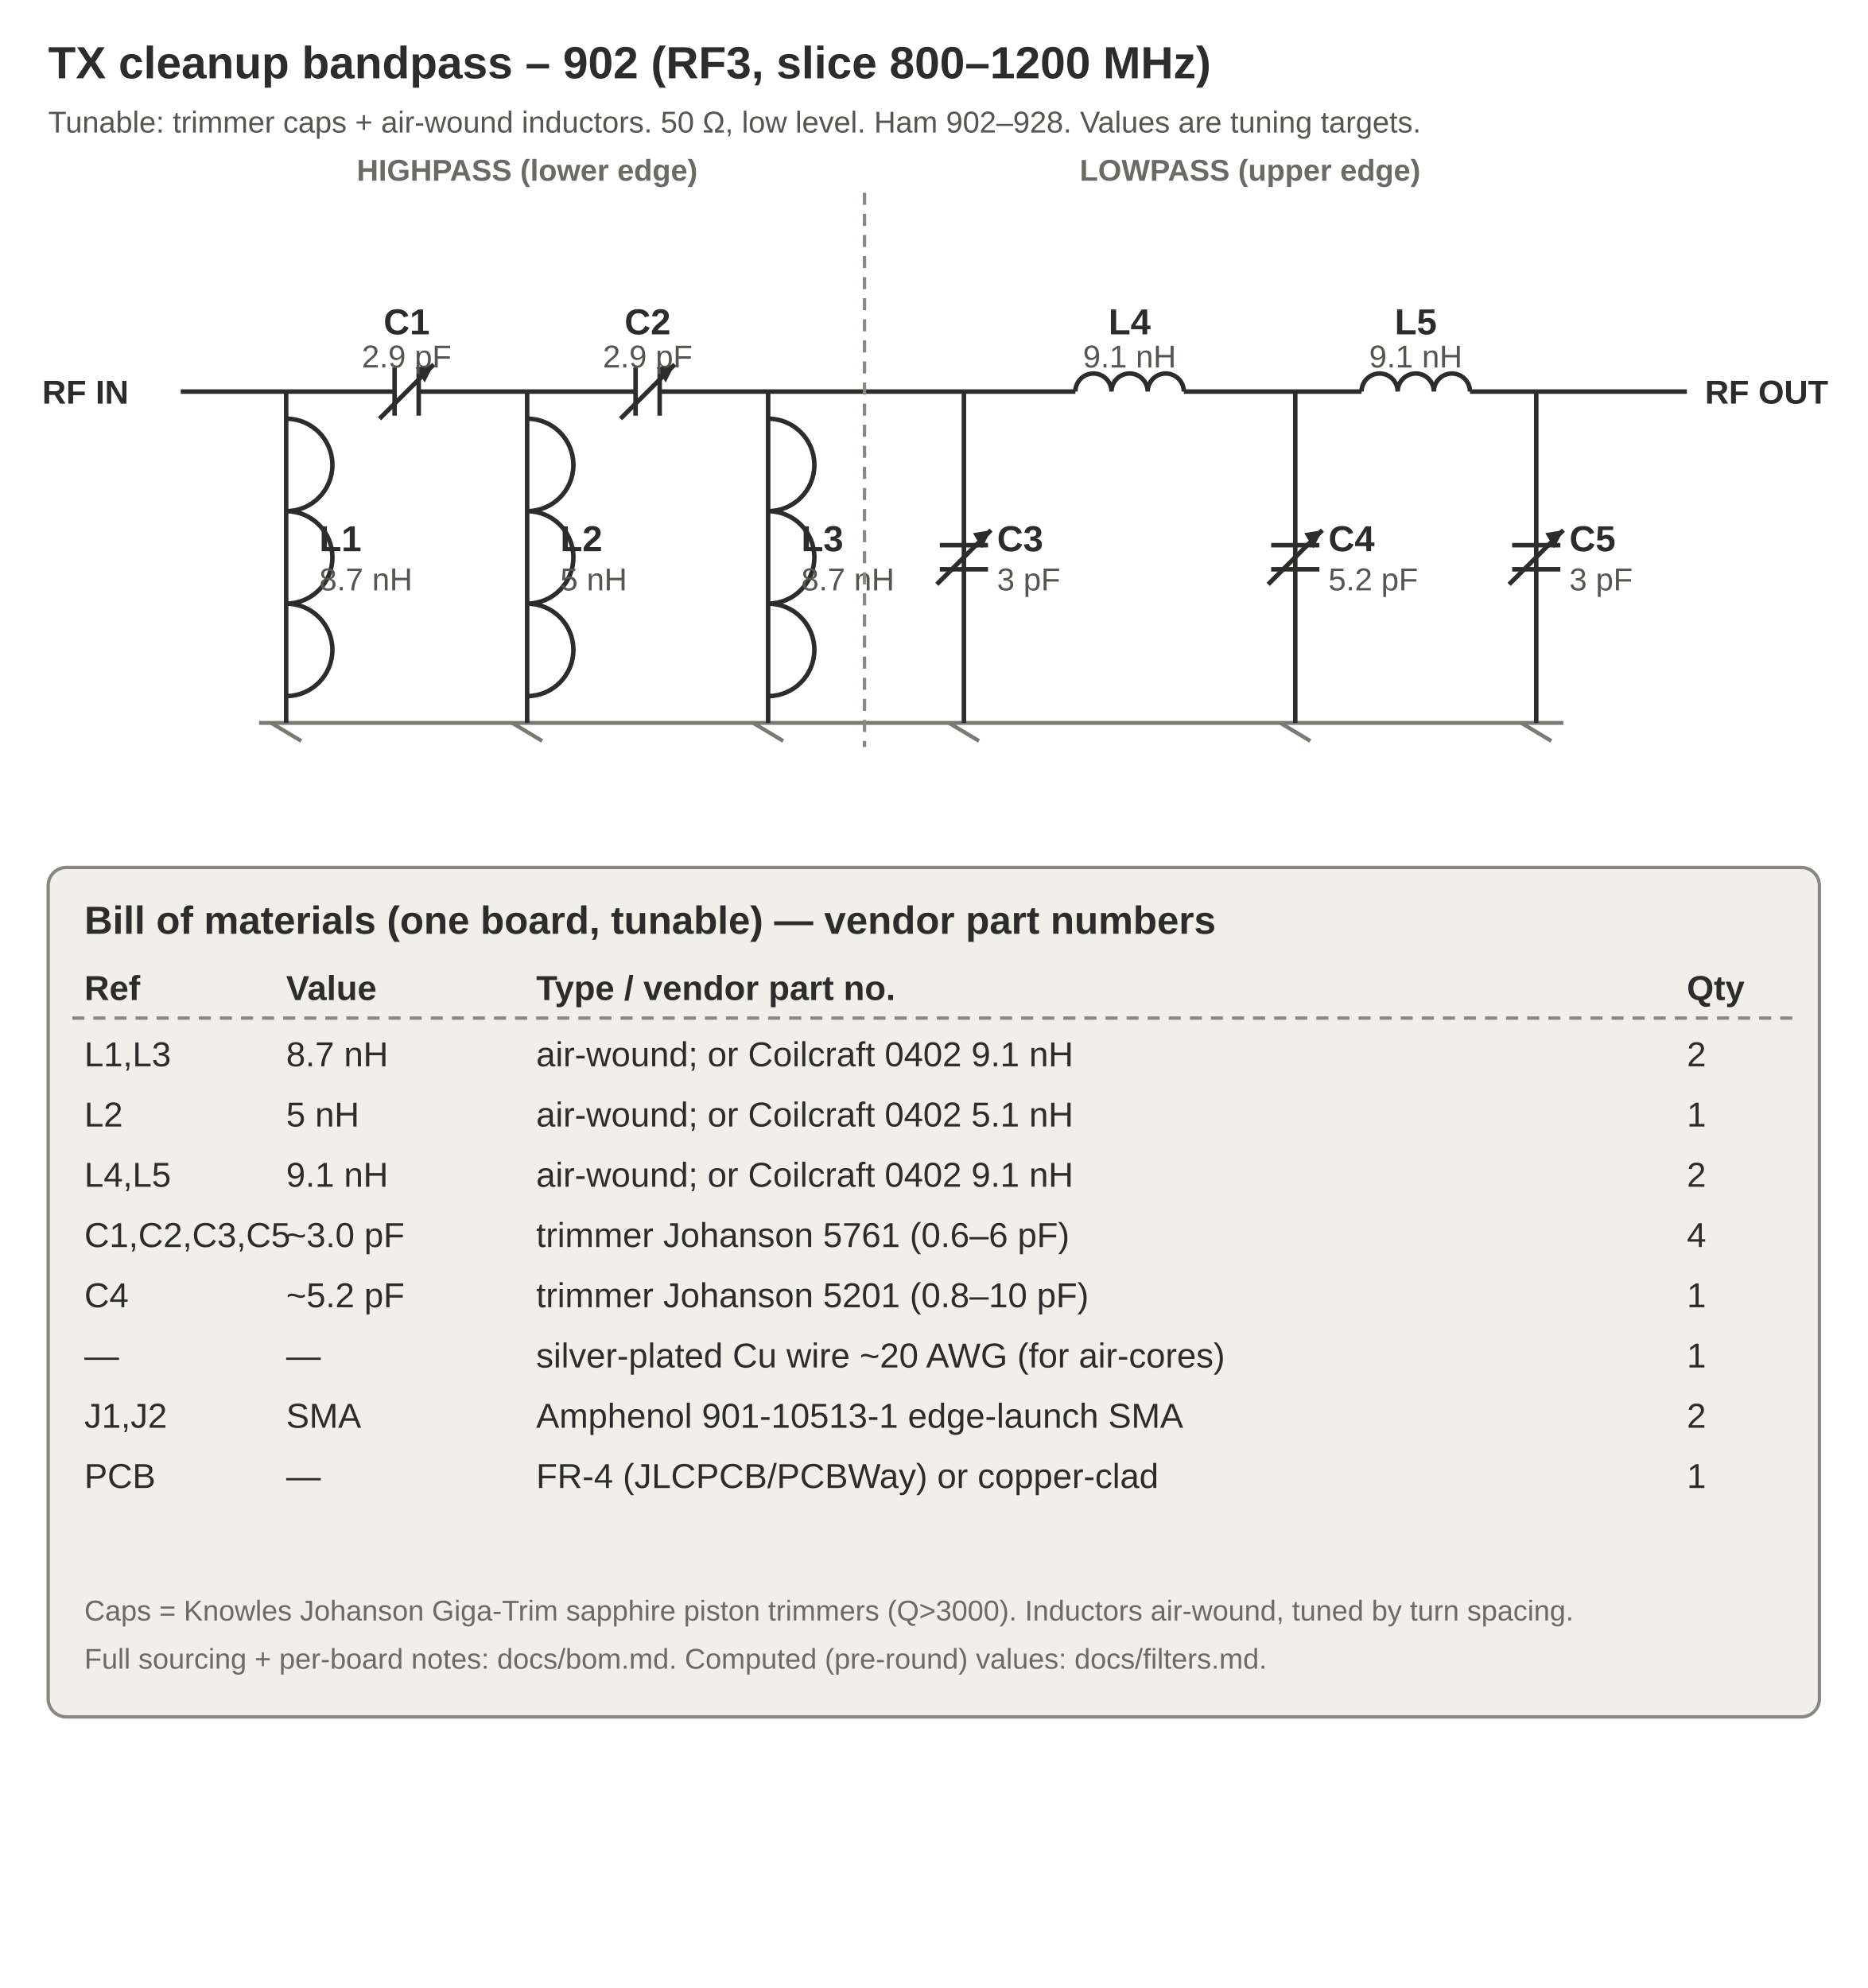
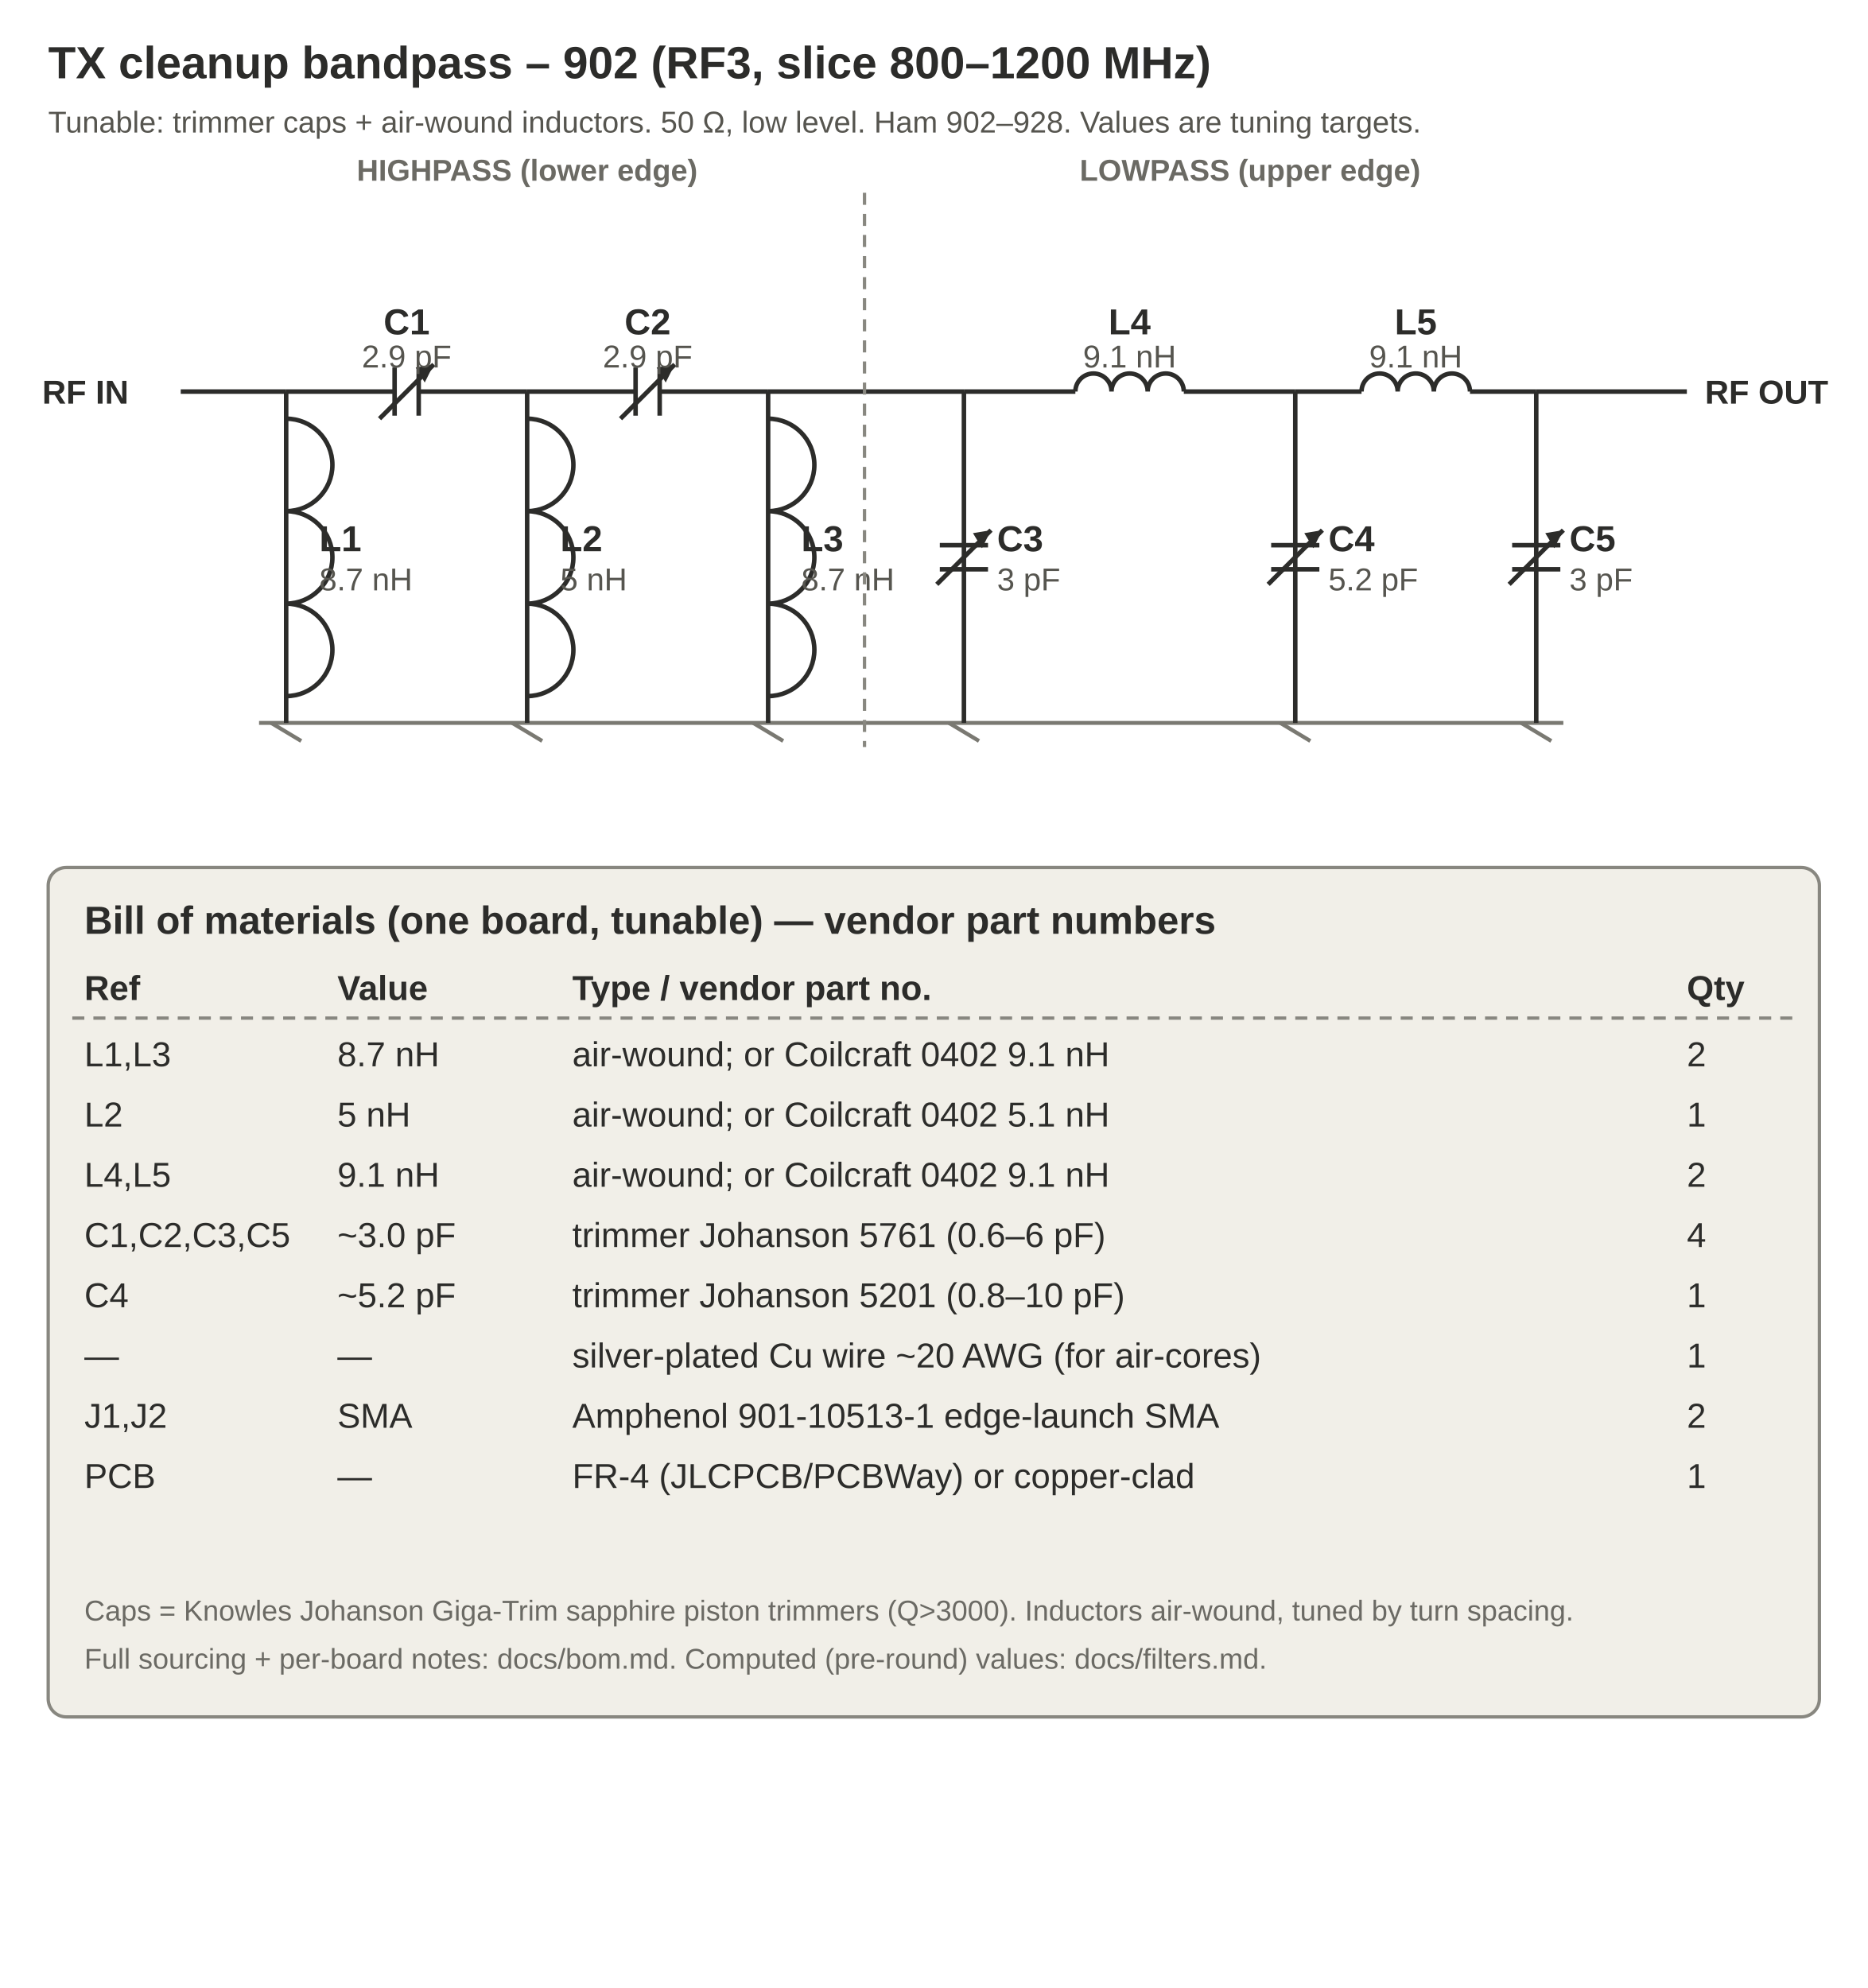
<svg xmlns="http://www.w3.org/2000/svg" width="1240" height="1320" viewBox="0 0 620 660" role="img">
  <style>text{font-family:Arial,Helvetica,sans-serif}.h1{font-size:15px;font-weight:700;fill:#2C2C2A}.h2{font-size:10px;fill:#56554f}.w{stroke:#2C2C2A;stroke-width:1.5;fill:none}.gnd{stroke:#7a7972;stroke-width:1.3}.lbl{font-size:12px;font-weight:700;fill:#2C2C2A}.val{font-size:10.5px;fill:#56554f}.sec{font-size:10px;font-weight:700;fill:#6b6a64}.port{font-size:11px;font-weight:700;fill:#2C2C2A}.cap2{font-size:9.5px;fill:#6b6a64}.th{font-size:11.5px;font-weight:700;fill:#2C2C2A}.td{font-size:11.5px;fill:#2C2C2A}.div{stroke:#888780;stroke-width:1.1;stroke-dasharray:4 3}.box{fill:#F1EFE8;stroke:#888780;stroke-width:1.1}</style>
  <text class="h1" x="16" y="26">TX cleanup bandpass – 902 (RF3, slice 800–1200 MHz)</text>
  <text class="h2" x="16" y="44">Tunable: trimmer caps + air-wound inductors. 50 Ω, low level. Ham 902–928. Values are tuning targets.</text>
  <text class="port" x="14" y="134">RF IN</text>
  <text class="port" x="566" y="134">RF OUT</text>
  <line x1="60" y1="130" x2="95" y2="130" class="w" />
  <line x1="95" y1="130" x2="131" y2="130" class="w" />
  <line x1="131" y1="122" x2="131" y2="138" class="w" />
  <line x1="139" y1="122" x2="139" y2="138" class="w" />
  <line x1="126" y1="139" x2="144" y2="121" class="w" />
  <path d="M144 121 l-6 1 l3 5 z" fill="#2C2C2A" />
  <line x1="139" y1="130" x2="175" y2="130" class="w" />
  <text class="lbl" x="135" y="111" text-anchor="middle">C1</text>
  <text class="val" x="135" y="122" text-anchor="middle">2.9 pF</text>
  <line x1="175" y1="130" x2="211" y2="130" class="w" />
  <line x1="211" y1="122" x2="211" y2="138" class="w" />
  <line x1="219" y1="122" x2="219" y2="138" class="w" />
  <line x1="206" y1="139" x2="224" y2="121" class="w" />
  <path d="M224 121 l-6 1 l3 5 z" fill="#2C2C2A" />
  <line x1="219" y1="130" x2="255" y2="130" class="w" />
  <text class="lbl" x="215" y="111" text-anchor="middle">C2</text>
  <text class="val" x="215" y="122" text-anchor="middle">2.9 pF</text>
  <line x1="255" y1="130" x2="320" y2="130" class="w" />
  <line x1="320" y1="130" x2="357" y2="130" class="w" />
  <path d="M357 130 a6 6 0 0 1 12 0 a6 6 0 0 1 12 0 a6 6 0 0 1 12 0" class="w" />
  <line x1="393" y1="130" x2="430" y2="130" class="w" />
  <text class="lbl" x="375" y="111" text-anchor="middle">L4</text>
  <text class="val" x="375" y="122" text-anchor="middle">9.1 nH</text>
  <line x1="430" y1="130" x2="452" y2="130" class="w" />
  <path d="M452 130 a6 6 0 0 1 12 0 a6 6 0 0 1 12 0 a6 6 0 0 1 12 0" class="w" />
  <line x1="488" y1="130" x2="510" y2="130" class="w" />
  <text class="lbl" x="470" y="111" text-anchor="middle">L5</text>
  <text class="val" x="470" y="122" text-anchor="middle">9.1 nH</text>
  <line x1="510" y1="130" x2="560" y2="130" class="w" />
  <line x1="86" y1="240" x2="519" y2="240" class="gnd" />
  <line x1="95" y1="130" x2="95" y2="240" class="w" />
  <path d="M95 139 a6 6 0 0 1 0 30.7 a6 6 0 0 1 0 30.7 a6 6 0 0 1 0 30.7" class="w" />
  <line x1="90" y1="240" x2="100" y2="246" class="gnd" />
  <text class="lbl" x="106" y="183">L1</text>
  <text class="val" x="106" y="196">8.7 nH</text>
  <line x1="175" y1="130" x2="175" y2="240" class="w" />
  <path d="M175 139 a6 6 0 0 1 0 30.7 a6 6 0 0 1 0 30.7 a6 6 0 0 1 0 30.7" class="w" />
  <line x1="170" y1="240" x2="180" y2="246" class="gnd" />
  <text class="lbl" x="186" y="183">L2</text>
  <text class="val" x="186" y="196">5 nH</text>
  <line x1="255" y1="130" x2="255" y2="240" class="w" />
  <path d="M255 139 a6 6 0 0 1 0 30.7 a6 6 0 0 1 0 30.7 a6 6 0 0 1 0 30.7" class="w" />
  <line x1="250" y1="240" x2="260" y2="246" class="gnd" />
  <text class="lbl" x="266" y="183">L3</text>
  <text class="val" x="266" y="196">8.7 nH</text>
  <line x1="320" y1="130" x2="320" y2="240" class="w" />
  <line x1="312" y1="181" x2="328" y2="181" class="w" />
  <line x1="312" y1="189" x2="328" y2="189" class="w" />
  <line x1="311" y1="194" x2="329" y2="176" class="w" />
  <path d="M329 176 l-6 1 l3 5 z" fill="#2C2C2A" />
  <line x1="315" y1="240" x2="325" y2="246" class="gnd" />
  <text class="lbl" x="331" y="183">C3</text>
  <text class="val" x="331" y="196">3 pF</text>
  <line x1="430" y1="130" x2="430" y2="240" class="w" />
  <line x1="422" y1="181" x2="438" y2="181" class="w" />
  <line x1="422" y1="189" x2="438" y2="189" class="w" />
  <line x1="421" y1="194" x2="439" y2="176" class="w" />
  <path d="M439 176 l-6 1 l3 5 z" fill="#2C2C2A" />
  <line x1="425" y1="240" x2="435" y2="246" class="gnd" />
  <text class="lbl" x="441" y="183">C4</text>
  <text class="val" x="441" y="196">5.2 pF</text>
  <line x1="510" y1="130" x2="510" y2="240" class="w" />
  <line x1="502" y1="181" x2="518" y2="181" class="w" />
  <line x1="502" y1="189" x2="518" y2="189" class="w" />
  <line x1="501" y1="194" x2="519" y2="176" class="w" />
  <path d="M519 176 l-6 1 l3 5 z" fill="#2C2C2A" />
  <line x1="505" y1="240" x2="515" y2="246" class="gnd" />
  <text class="lbl" x="521" y="183">C5</text>
  <text class="val" x="521" y="196">3 pF</text>
  <line x1="287" y1="64" x2="287" y2="248" class="div" />
  <text class="sec" x="175" y="60" text-anchor="middle">HIGHPASS (lower edge)</text>
  <text class="sec" x="415" y="60" text-anchor="middle">LOWPASS (upper edge)</text>
  <rect class="box" x="16" y="288" width="588" height="282" rx="6" />
  <text class="h1" x="28" y="310" style="font-size:13px">Bill of materials (one board, tunable) — vendor part numbers</text>
  <text class="th" x="28" y="332">Ref</text>
-   <text class="th" x="95" y="332">Value</text>
-   <text class="th" x="178" y="332">Type / vendor part no.</text>
+   <text class="th" x="112" y="332">Value</text>
+   <text class="th" x="190" y="332">Type / vendor part no.</text>
  <text class="th" x="560" y="332">Qty</text>
  <line x1="24" y1="338" x2="596" y2="338" class="div" />
  <text class="td" x="28" y="354">L1,L3</text>
-   <text class="td" x="95" y="354">8.7 nH</text>
-   <text class="td" x="178" y="354">air-wound; or Coilcraft 0402 9.1 nH</text>
+   <text class="td" x="112" y="354">8.7 nH</text>
+   <text class="td" x="190" y="354">air-wound; or Coilcraft 0402 9.1 nH</text>
  <text class="td" x="560" y="354">2</text>
  <text class="td" x="28" y="374">L2</text>
-   <text class="td" x="95" y="374">5 nH</text>
-   <text class="td" x="178" y="374">air-wound; or Coilcraft 0402 5.1 nH</text>
+   <text class="td" x="112" y="374">5 nH</text>
+   <text class="td" x="190" y="374">air-wound; or Coilcraft 0402 5.1 nH</text>
  <text class="td" x="560" y="374">1</text>
  <text class="td" x="28" y="394">L4,L5</text>
-   <text class="td" x="95" y="394">9.1 nH</text>
-   <text class="td" x="178" y="394">air-wound; or Coilcraft 0402 9.1 nH</text>
+   <text class="td" x="112" y="394">9.1 nH</text>
+   <text class="td" x="190" y="394">air-wound; or Coilcraft 0402 9.1 nH</text>
  <text class="td" x="560" y="394">2</text>
  <text class="td" x="28" y="414">C1,C2,C3,C5</text>
-   <text class="td" x="95" y="414">~3.0 pF</text>
-   <text class="td" x="178" y="414">trimmer Johanson 5761 (0.6–6 pF)</text>
+   <text class="td" x="112" y="414">~3.0 pF</text>
+   <text class="td" x="190" y="414">trimmer Johanson 5761 (0.6–6 pF)</text>
  <text class="td" x="560" y="414">4</text>
  <text class="td" x="28" y="434">C4</text>
-   <text class="td" x="95" y="434">~5.2 pF</text>
-   <text class="td" x="178" y="434">trimmer Johanson 5201 (0.8–10 pF)</text>
+   <text class="td" x="112" y="434">~5.2 pF</text>
+   <text class="td" x="190" y="434">trimmer Johanson 5201 (0.8–10 pF)</text>
  <text class="td" x="560" y="434">1</text>
  <text class="td" x="28" y="454">—</text>
-   <text class="td" x="95" y="454">—</text>
-   <text class="td" x="178" y="454">silver-plated Cu wire ~20 AWG (for air-cores)</text>
+   <text class="td" x="112" y="454">—</text>
+   <text class="td" x="190" y="454">silver-plated Cu wire ~20 AWG (for air-cores)</text>
  <text class="td" x="560" y="454">1</text>
  <text class="td" x="28" y="474">J1,J2</text>
-   <text class="td" x="95" y="474">SMA</text>
-   <text class="td" x="178" y="474">Amphenol 901-10513-1 edge-launch SMA</text>
+   <text class="td" x="112" y="474">SMA</text>
+   <text class="td" x="190" y="474">Amphenol 901-10513-1 edge-launch SMA</text>
  <text class="td" x="560" y="474">2</text>
  <text class="td" x="28" y="494">PCB</text>
-   <text class="td" x="95" y="494">—</text>
-   <text class="td" x="178" y="494">FR-4 (JLCPCB/PCBWay) or copper-clad</text>
+   <text class="td" x="112" y="494">—</text>
+   <text class="td" x="190" y="494">FR-4 (JLCPCB/PCBWay) or copper-clad</text>
  <text class="td" x="560" y="494">1</text>
  <text class="cap2" x="28" y="538">Caps = Knowles Johanson Giga-Trim sapphire piston trimmers (Q&gt;3000). Inductors air-wound, tuned by turn spacing.</text>
  <text class="cap2" x="28" y="554">Full sourcing + per-board notes: docs/bom.md. Computed (pre-round) values: docs/filters.md.</text>
</svg>
